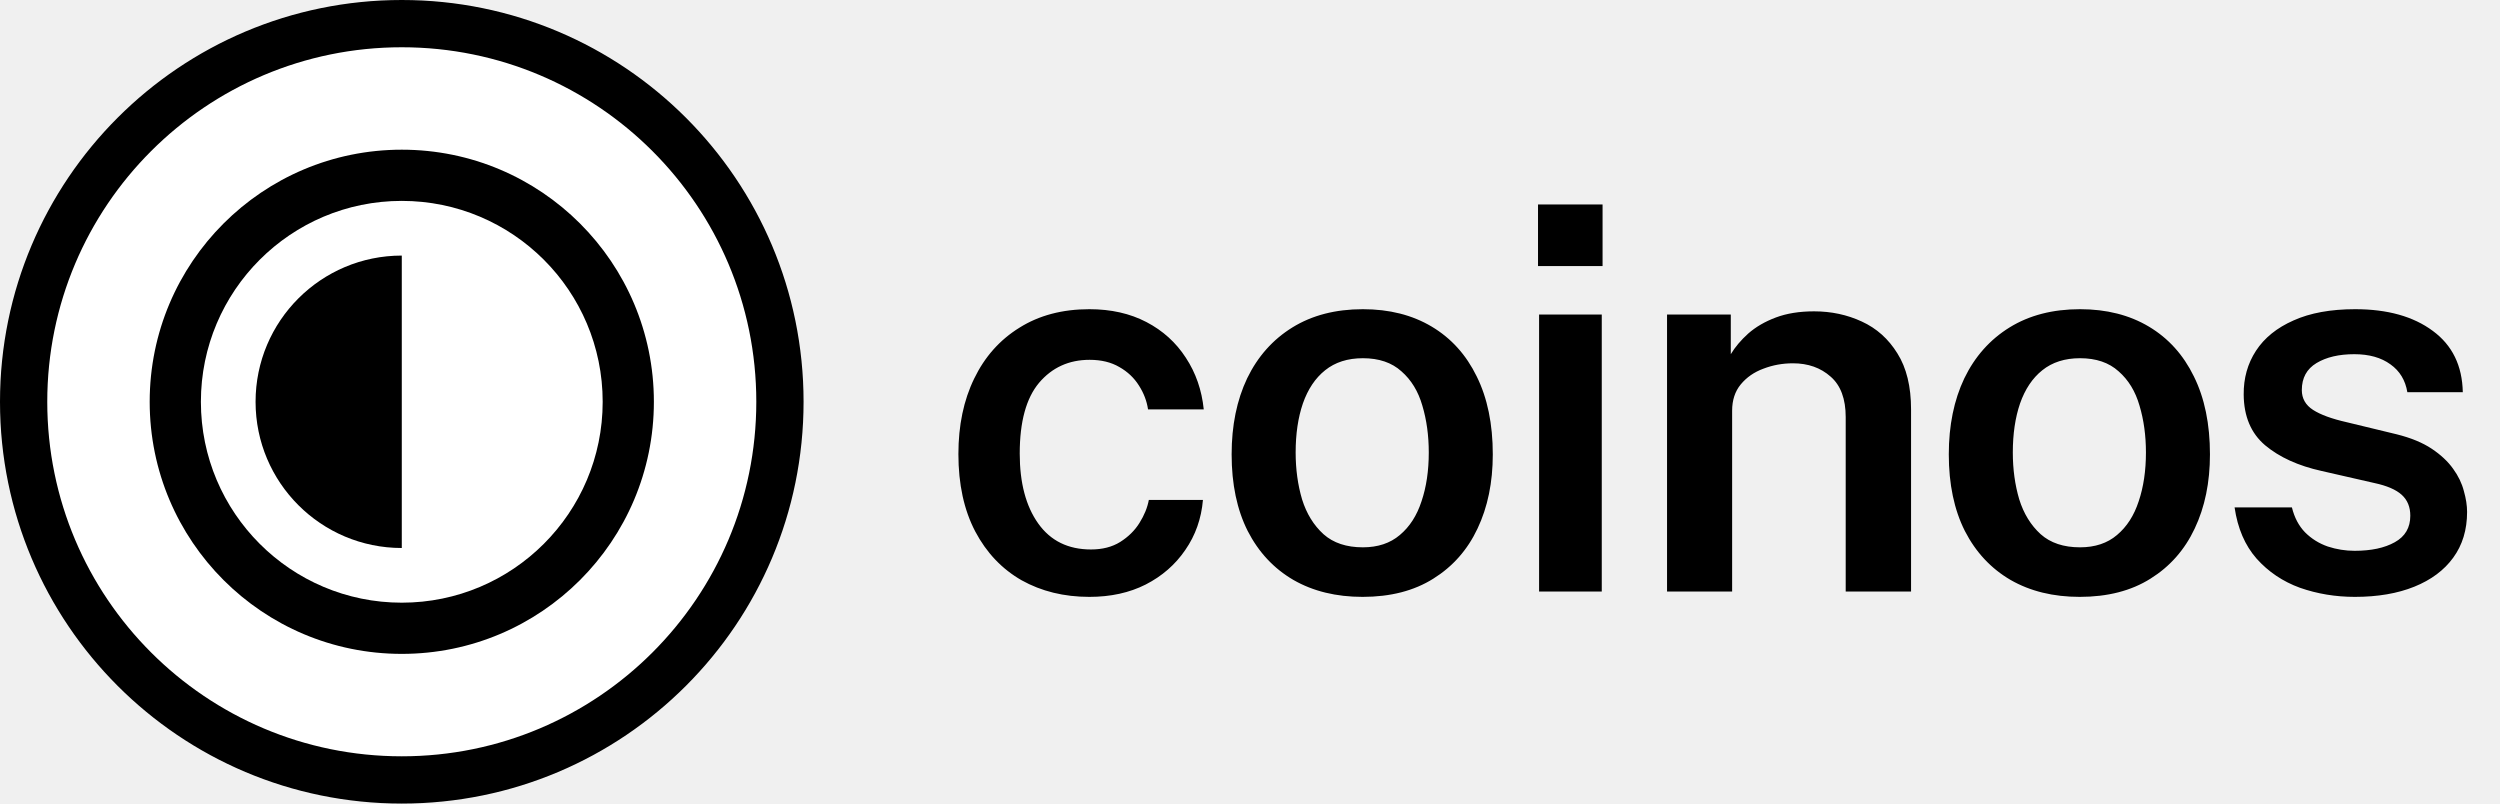
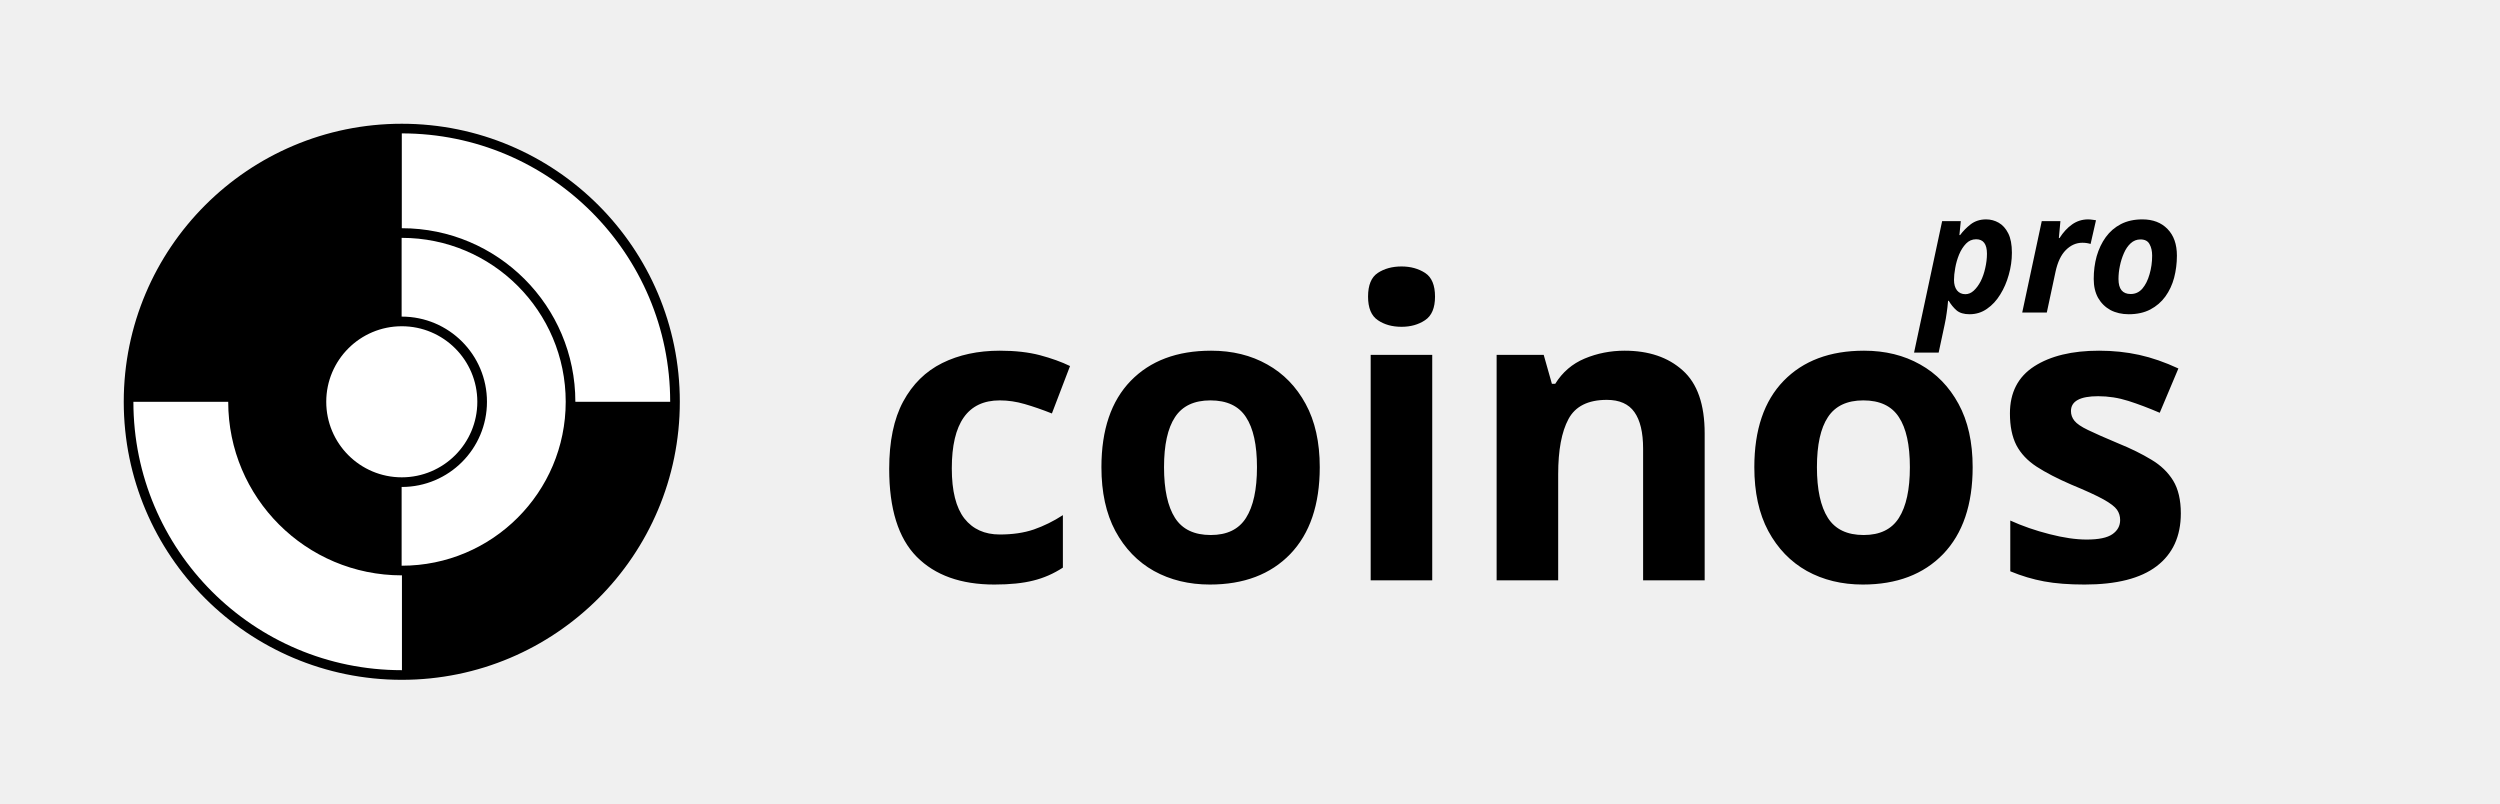
<svg xmlns="http://www.w3.org/2000/svg" width="224" height="72" viewBox="0 0 224 72" fill="none">
-   <path d="M69.882 36C69.882 54.713 54.713 69.882 36 69.882C17.287 69.882 2.118 54.713 2.118 36C2.118 17.287 17.287 2.118 36 2.118C54.713 2.118 69.882 17.287 69.882 36Z" fill="white" />
-   <path fill-rule="evenodd" clip-rule="evenodd" d="M36 4.235C18.457 4.235 4.235 18.457 4.235 36C4.235 53.543 18.457 67.765 36 67.765C53.543 67.765 67.765 53.543 67.765 36C67.765 18.457 53.543 4.235 36 4.235ZM0 36C0 16.118 16.118 0 36 0C55.882 0 72 16.118 72 36C72 55.882 55.882 72 36 72C16.118 72 0 55.882 0 36Z" fill="black" />
-   <path fill-rule="evenodd" clip-rule="evenodd" d="M36 58.588C48.475 58.588 58.588 48.475 58.588 36C58.588 23.525 48.475 13.412 36 13.412C23.525 13.412 13.412 23.525 13.412 36C13.412 48.475 23.525 58.588 36 58.588ZM36 54C45.941 54 54 45.941 54 36C54 26.059 45.941 18 36 18C26.059 18 18 26.059 18 36C18 45.941 26.059 54 36 54Z" fill="black" />
-   <path fill-rule="evenodd" clip-rule="evenodd" d="M36 22.899C36 22.899 36 22.899 36 22.899C28.764 22.899 22.899 28.764 22.899 36C22.899 43.236 28.764 49.101 36 49.101C36 49.101 36 49.101 36 49.101V22.899Z" fill="black" />
-   <path d="M97.608 27.704C99.544 27.704 101.248 28.088 102.72 28.856C104.192 29.624 105.368 30.688 106.248 32.048C107.144 33.408 107.68 34.952 107.856 36.68H102.864C102.752 35.928 102.48 35.216 102.048 34.544C101.616 33.856 101.032 33.304 100.296 32.888C99.56 32.456 98.672 32.24 97.632 32.24C95.776 32.24 94.264 32.928 93.096 34.304C91.944 35.68 91.368 37.792 91.368 40.64C91.368 43.264 91.92 45.352 93.024 46.904C94.128 48.456 95.704 49.232 97.752 49.232C98.776 49.232 99.648 49.008 100.368 48.56C101.104 48.096 101.68 47.528 102.096 46.856C102.528 46.168 102.808 45.48 102.936 44.792H107.784C107.64 46.472 107.112 47.968 106.2 49.28C105.304 50.592 104.12 51.624 102.648 52.376C101.192 53.112 99.512 53.48 97.608 53.48C95.336 53.48 93.312 52.984 91.536 51.992C89.776 50.984 88.392 49.528 87.384 47.624C86.376 45.704 85.872 43.392 85.872 40.688C85.872 38.112 86.344 35.856 87.288 33.92C88.232 31.968 89.584 30.448 91.344 29.36C93.104 28.256 95.192 27.704 97.608 27.704ZM122.09 53.48C119.722 53.48 117.658 52.976 115.898 51.968C114.138 50.944 112.77 49.48 111.794 47.576C110.834 45.672 110.354 43.384 110.354 40.712C110.354 38.12 110.818 35.848 111.746 33.896C112.69 31.944 114.042 30.424 115.802 29.336C117.562 28.248 119.666 27.704 122.114 27.704C124.482 27.704 126.538 28.224 128.282 29.264C130.026 30.304 131.37 31.792 132.314 33.728C133.274 35.664 133.754 37.992 133.754 40.712C133.754 43.224 133.298 45.44 132.386 47.36C131.49 49.264 130.17 50.76 128.426 51.848C126.698 52.936 124.586 53.48 122.09 53.48ZM122.114 49.04C123.458 49.04 124.562 48.672 125.426 47.936C126.306 47.2 126.954 46.192 127.37 44.912C127.802 43.632 128.018 42.176 128.018 40.544C128.018 39.024 127.826 37.624 127.442 36.344C127.074 35.064 126.45 34.04 125.57 33.272C124.706 32.488 123.554 32.096 122.114 32.096C120.754 32.096 119.626 32.456 118.73 33.176C117.85 33.88 117.186 34.872 116.738 36.152C116.306 37.416 116.09 38.88 116.09 40.544C116.09 42.048 116.282 43.448 116.666 44.744C117.066 46.024 117.706 47.064 118.586 47.864C119.466 48.648 120.642 49.04 122.114 49.04ZM143.518 28.184V53H137.902V28.184H143.518ZM143.59 18.32V23.84H137.806V18.32H143.59ZM149.367 53V28.184H155.079V31.736C155.463 31.096 155.983 30.48 156.639 29.888C157.311 29.296 158.135 28.816 159.111 28.448C160.087 28.08 161.231 27.896 162.543 27.896C164.079 27.896 165.503 28.2 166.815 28.808C168.143 29.416 169.207 30.368 170.007 31.664C170.823 32.96 171.231 34.632 171.231 36.68V53H165.375V37.376C165.375 35.744 164.927 34.536 164.031 33.752C163.135 32.952 162.007 32.552 160.647 32.552C159.719 32.552 158.839 32.712 158.007 33.032C157.175 33.336 156.495 33.808 155.967 34.448C155.455 35.072 155.199 35.856 155.199 36.8V53H149.367ZM186.348 53.48C183.98 53.48 181.916 52.976 180.156 51.968C178.396 50.944 177.028 49.48 176.052 47.576C175.092 45.672 174.612 43.384 174.612 40.712C174.612 38.12 175.076 35.848 176.004 33.896C176.948 31.944 178.3 30.424 180.06 29.336C181.82 28.248 183.924 27.704 186.372 27.704C188.74 27.704 190.796 28.224 192.54 29.264C194.284 30.304 195.628 31.792 196.572 33.728C197.532 35.664 198.012 37.992 198.012 40.712C198.012 43.224 197.556 45.44 196.644 47.36C195.748 49.264 194.428 50.76 192.684 51.848C190.956 52.936 188.844 53.48 186.348 53.48ZM186.372 49.04C187.716 49.04 188.82 48.672 189.684 47.936C190.564 47.2 191.212 46.192 191.628 44.912C192.06 43.632 192.276 42.176 192.276 40.544C192.276 39.024 192.084 37.624 191.7 36.344C191.332 35.064 190.708 34.04 189.828 33.272C188.964 32.488 187.812 32.096 186.372 32.096C185.012 32.096 183.884 32.456 182.988 33.176C182.108 33.88 181.444 34.872 180.996 36.152C180.564 37.416 180.348 38.88 180.348 40.544C180.348 42.048 180.54 43.448 180.924 44.744C181.324 46.024 181.964 47.064 182.844 47.864C183.724 48.648 184.9 49.04 186.372 49.04ZM210.995 53.48C209.267 53.48 207.627 53.208 206.075 52.664C204.539 52.104 203.243 51.232 202.187 50.048C201.147 48.864 200.491 47.336 200.219 45.464H205.355C205.579 46.376 205.971 47.12 206.531 47.696C207.107 48.272 207.787 48.696 208.571 48.968C209.355 49.224 210.155 49.352 210.971 49.352C212.459 49.352 213.659 49.096 214.571 48.584C215.499 48.072 215.963 47.28 215.963 46.208C215.963 45.424 215.707 44.8 215.195 44.336C214.683 43.872 213.867 43.52 212.747 43.28L208.019 42.2C205.923 41.736 204.235 40.968 202.955 39.896C201.691 38.824 201.051 37.312 201.035 35.36C201.019 33.888 201.387 32.576 202.139 31.424C202.891 30.272 204.011 29.368 205.499 28.712C206.987 28.04 208.827 27.704 211.019 27.704C213.915 27.704 216.235 28.352 217.979 29.648C219.723 30.928 220.619 32.76 220.667 35.144H215.699C215.523 34.072 215.019 33.24 214.187 32.648C213.355 32.04 212.275 31.736 210.947 31.736C209.571 31.736 208.443 32 207.563 32.528C206.683 33.056 206.243 33.864 206.243 34.952C206.243 35.704 206.579 36.296 207.251 36.728C207.923 37.16 208.931 37.528 210.275 37.832L214.739 38.912C216.019 39.232 217.067 39.664 217.883 40.208C218.699 40.752 219.339 41.352 219.803 42.008C220.267 42.648 220.587 43.312 220.763 44C220.955 44.672 221.051 45.296 221.051 45.872C221.051 47.472 220.635 48.84 219.803 49.976C218.987 51.096 217.827 51.96 216.323 52.568C214.819 53.176 213.043 53.48 210.995 53.48Z" fill="black" />
+   <svg x="0" y="0" width="72" height="72" viewBox="0 0 100 100">
+     <defs>
+       <clipPath id="cl">
+         <rect x="0" y="0" width="50" height="100" />
+       </clipPath>
+       <clipPath id="cr">
+         <rect x="50" y="0" width="50" height="100" />
+       </clipPath>
+     </defs>
+     <circle cx="50" cy="50" r="21" fill="#000" clip-path="url(#cl)" />
+     <circle cx="50" cy="50" r="21" fill="#fff" clip-path="url(#cr)" />
+     <path d="M 50,16 A 34,34 0 0,1 84,50 L 71,50 A 21,21 0 0,0 50,29 Z" fill="#fff" />
+     <path d="M 84,50 A 34,34 0 0,1 50,84 L 50,71 A 21,21 0 0,0 71,50 Z" fill="#000" />
+     <path d="M 50,84 A 34,34 0 0,1 16,50 L 29,50 A 21,21 0 0,0 50,71 Z" fill="#fff" />
+     <path d="M 16,50 A 34,34 0 0,1 50,16 L 50,29 A 21,21 0 0,0 29,50 Z" fill="#000" />
+     <circle cx="50" cy="50" r="10" fill="#fff" />
+     <circle cx="50" cy="50" r="10" fill="none" stroke="#000" stroke-width="1.2" />
+     <circle cx="50" cy="50" r="21" fill="none" stroke="#000" stroke-width="1.2" />
+     <circle cx="50" cy="50" r="34" fill="none" stroke="#000" stroke-width="1.2" />
+   </svg>
+   <text x="78" y="52" font-family="Ubuntu Sans, Ubuntu, sans-serif" font-weight="700" font-size="37" fill="black">coinos</text>
+   <text x="172" y="28" font-family="Ubuntu, sans-serif" font-style="italic" font-weight="700" font-size="15" fill="black">pro</text>
</svg>
